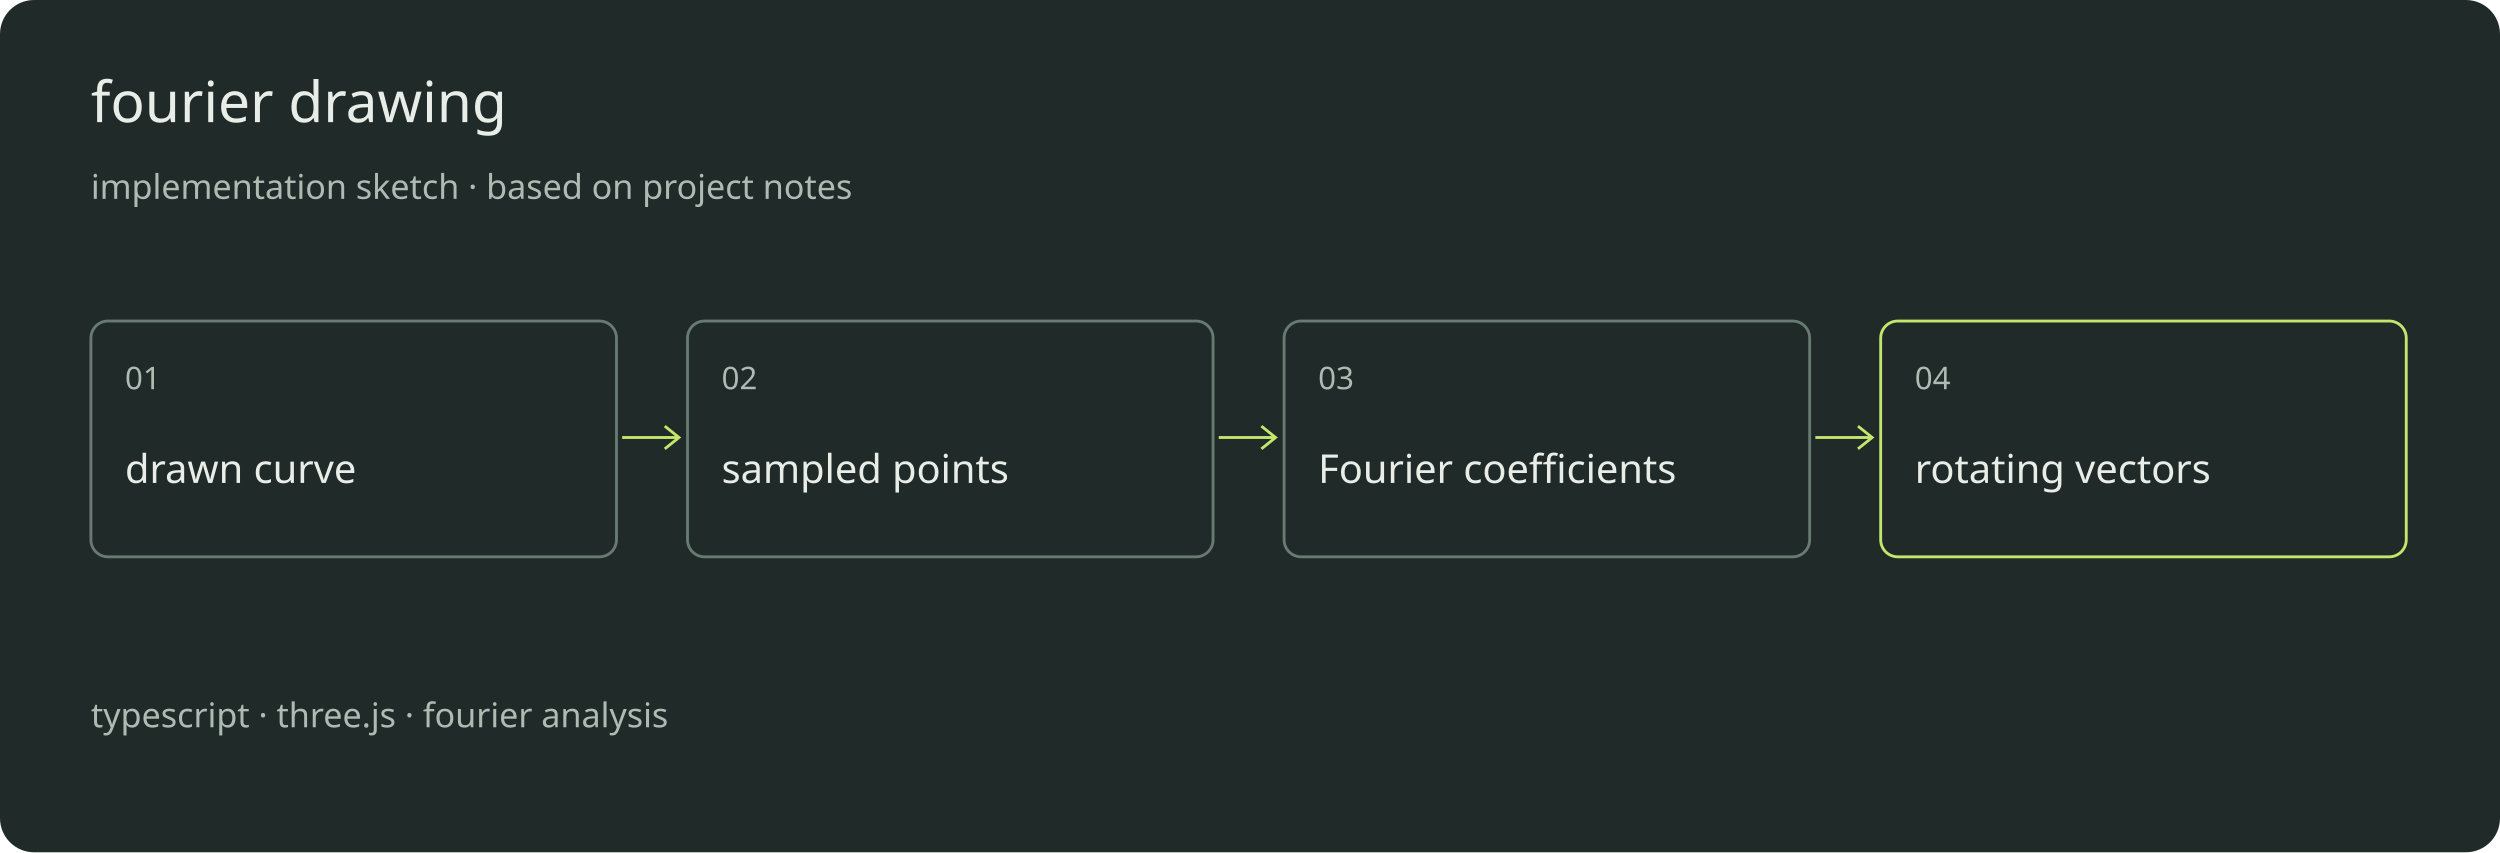
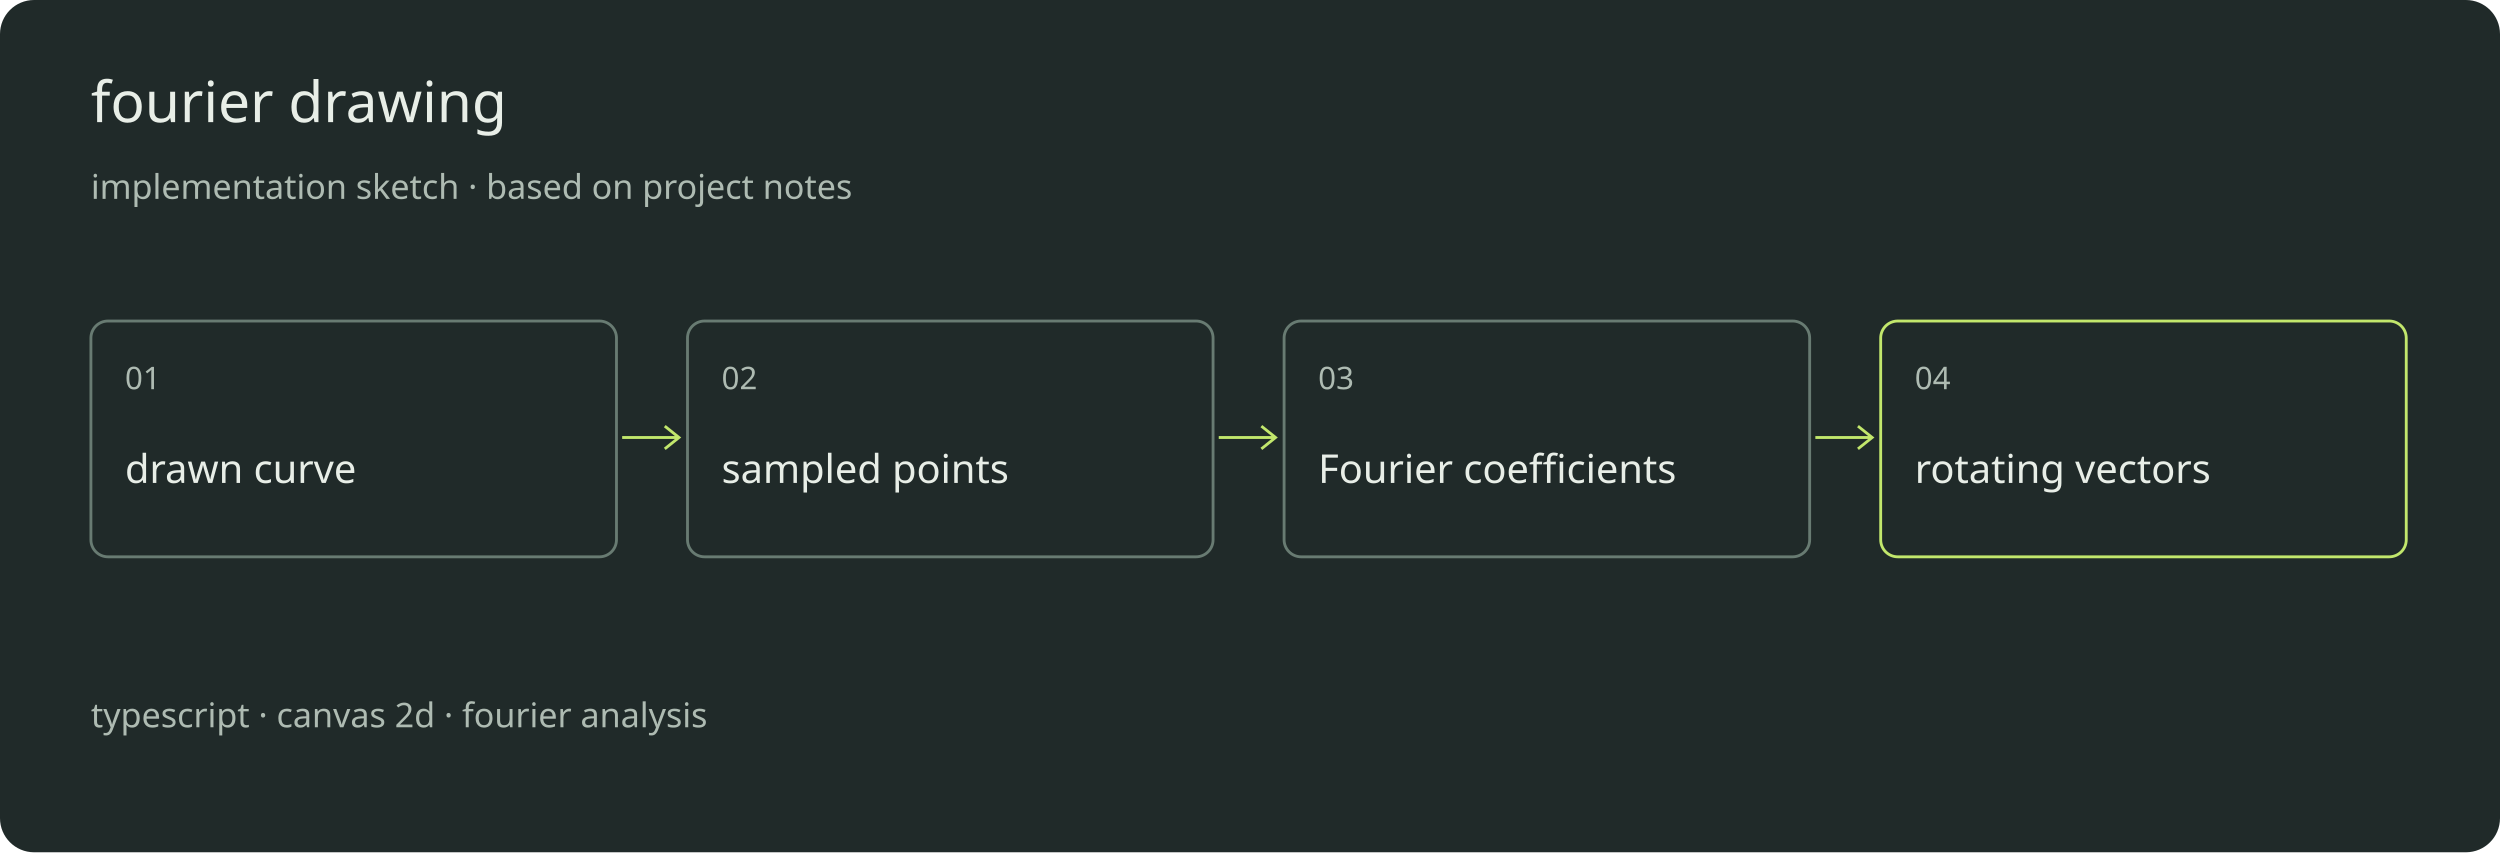
<svg xmlns="http://www.w3.org/2000/svg" viewBox="0 0 880 300">
  <rect width="880" height="300" rx="12" fill="#202a29" />
  <g fill="#e8eee7" font-family="system-ui,sans-serif">
    <text x="32" y="43" font-size="20">fourier drawing</text>
    <text x="32" y="70" font-size="12" fill="#aebbb2">implementation sketch · based on project notes</text>
    <rect x="32" y="113" width="185" height="83" rx="6" fill="none" stroke="#687b72" />
    <text x="44" y="137" font-size="11" fill="#aebbb2">01</text>
    <text x="44" y="170" font-size="14">drawn curve</text>
    <path d="M219 154h20m-5-4 5 4-5 4" fill="none" stroke="#c2e76c" />
    <rect x="242" y="113" width="185" height="83" rx="6" fill="none" stroke="#687b72" />
    <text x="254" y="137" font-size="11" fill="#aebbb2">02</text>
    <text x="254" y="170" font-size="14">sampled points</text>
    <path d="M429 154h20m-5-4 5 4-5 4" fill="none" stroke="#c2e76c" />
    <rect x="452" y="113" width="185" height="83" rx="6" fill="none" stroke="#687b72" />
    <text x="464" y="137" font-size="11" fill="#aebbb2">03</text>
    <text x="464" y="170" font-size="14">Fourier coefficients</text>
    <path d="M639 154h20m-5-4 5 4-5 4" fill="none" stroke="#c2e76c" />
    <rect x="662" y="113" width="185" height="83" rx="6" fill="none" stroke="#c2e76c" />
    <text x="674" y="137" font-size="11" fill="#aebbb2">04</text>
    <text x="674" y="170" font-size="14">rotating vectors</text>
-     <text x="32" y="256" font-size="12" fill="#aebbb2">typescript · three.js · fourier analysis</text>
+     <text x="32" y="256" font-size="12" fill="#aebbb2">typescript · canvas 2d · fourier analysis</text>
  </g>
</svg>
